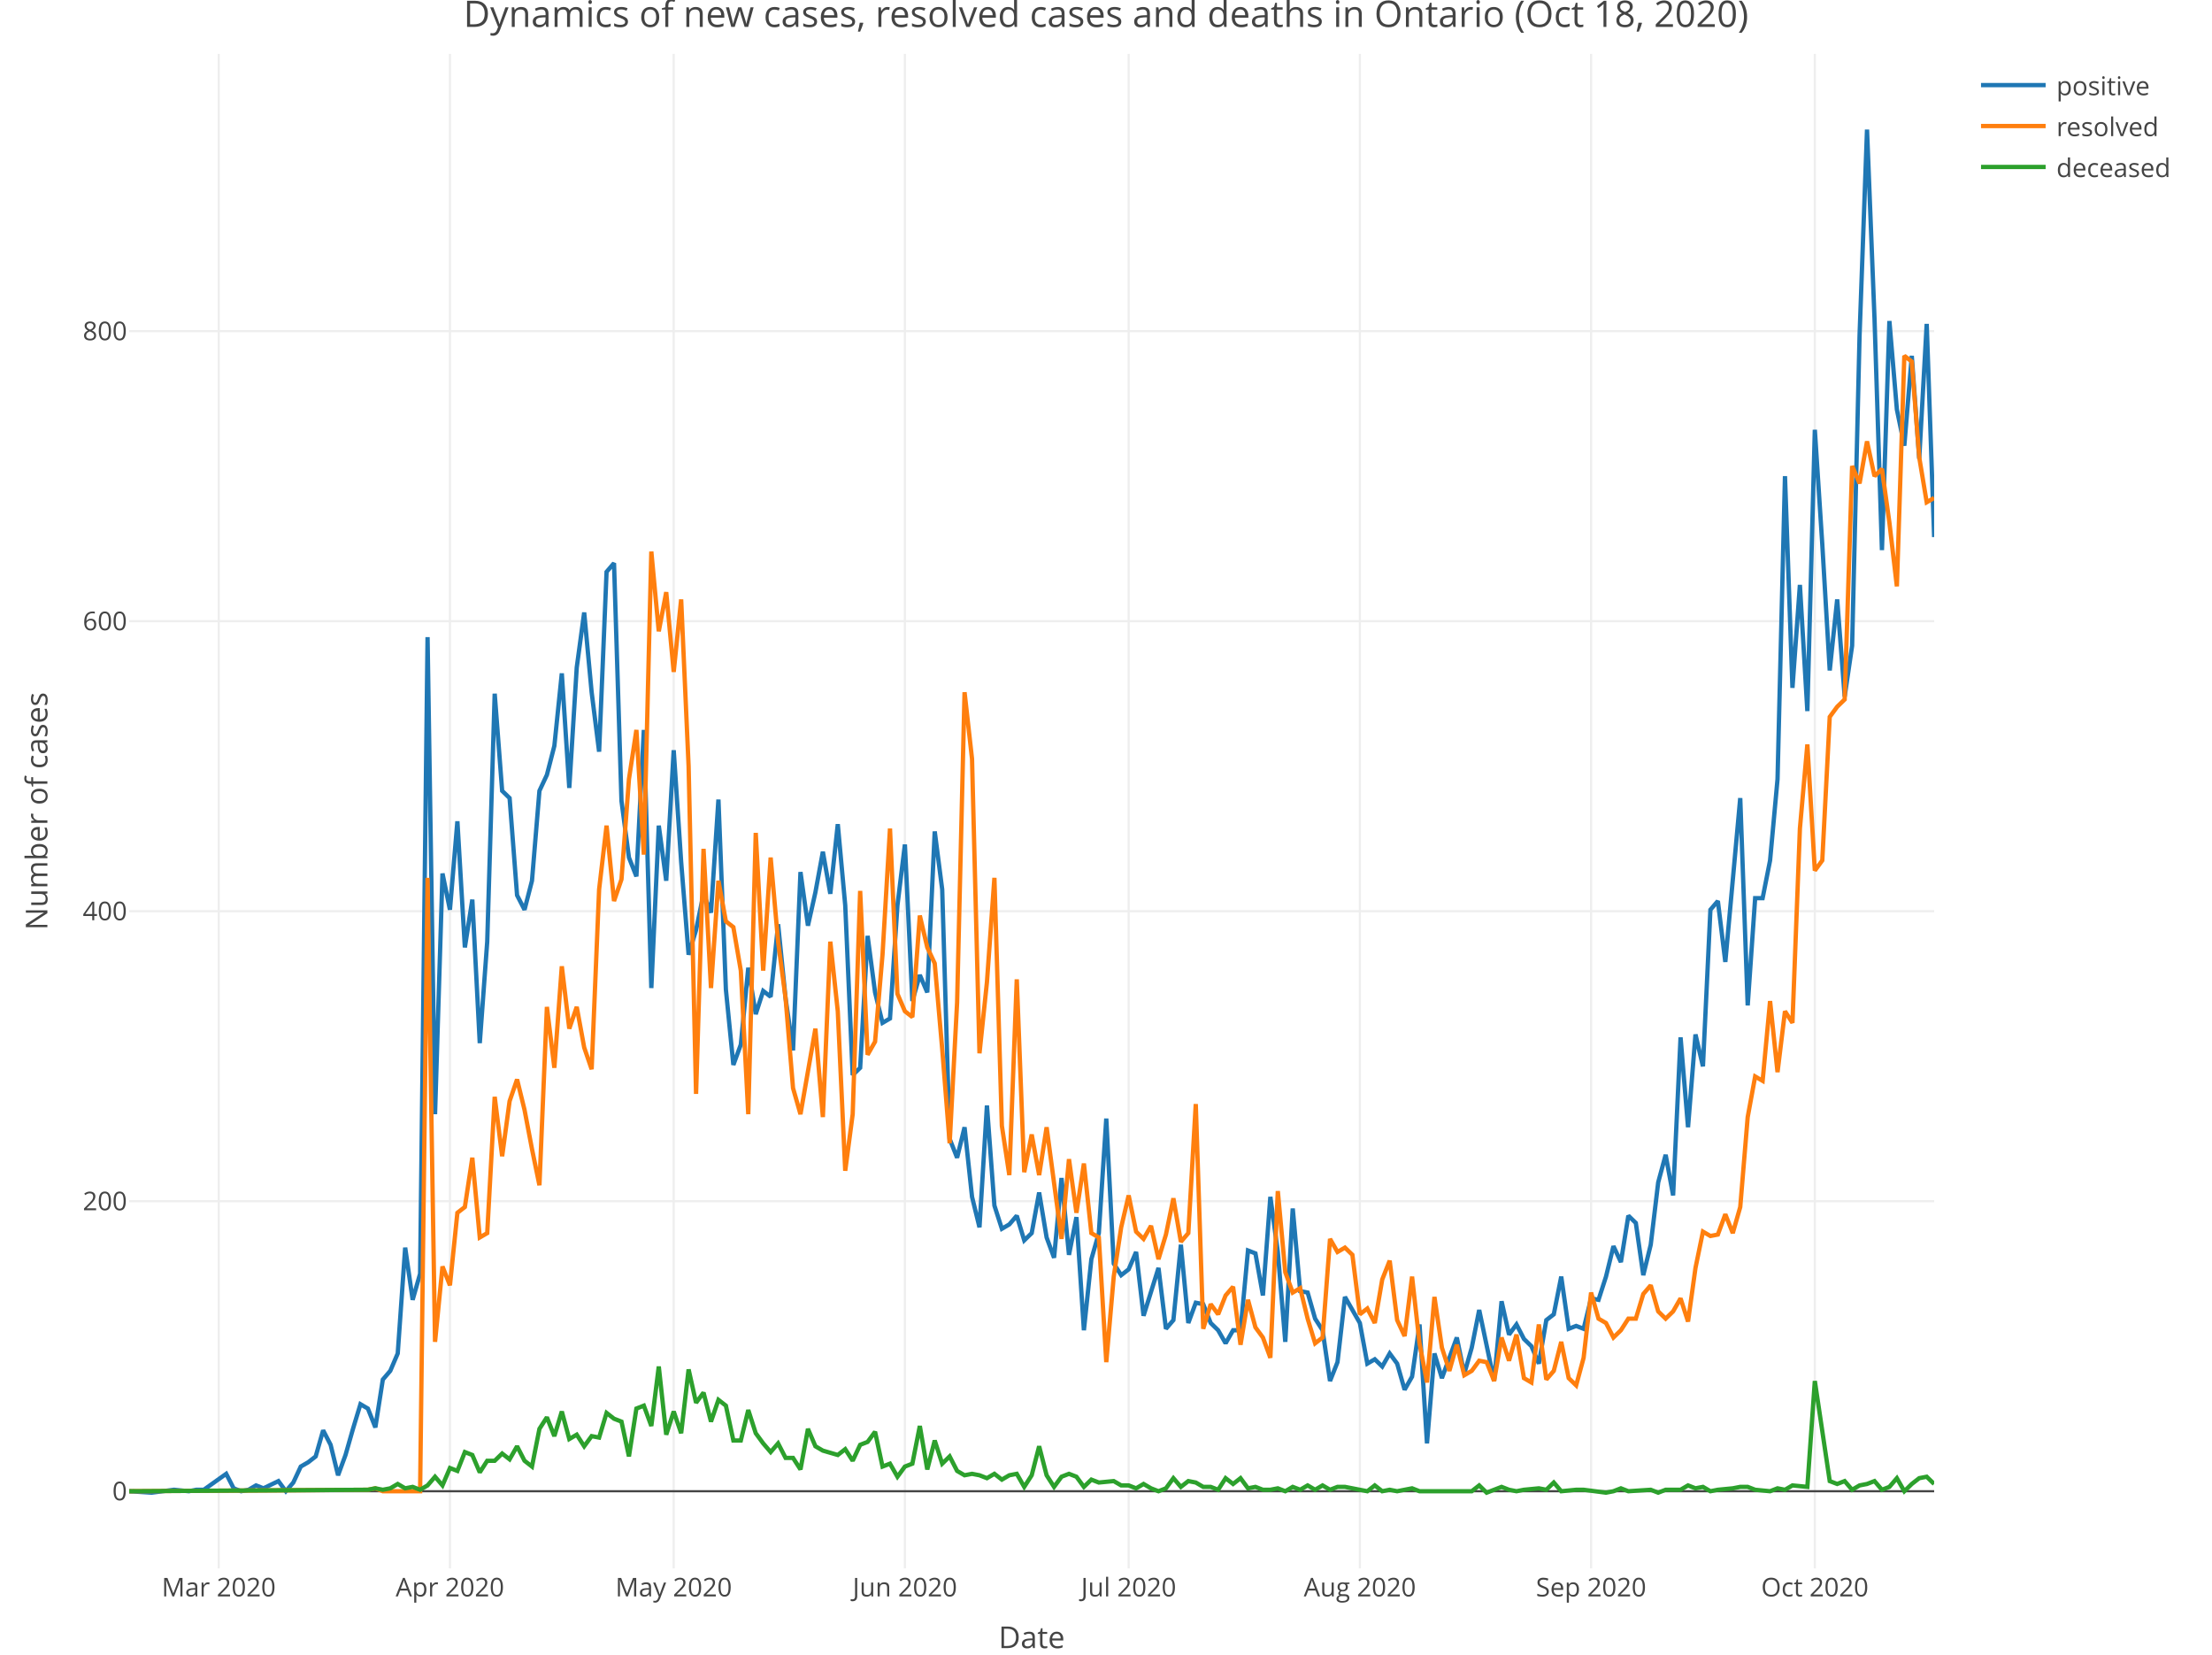
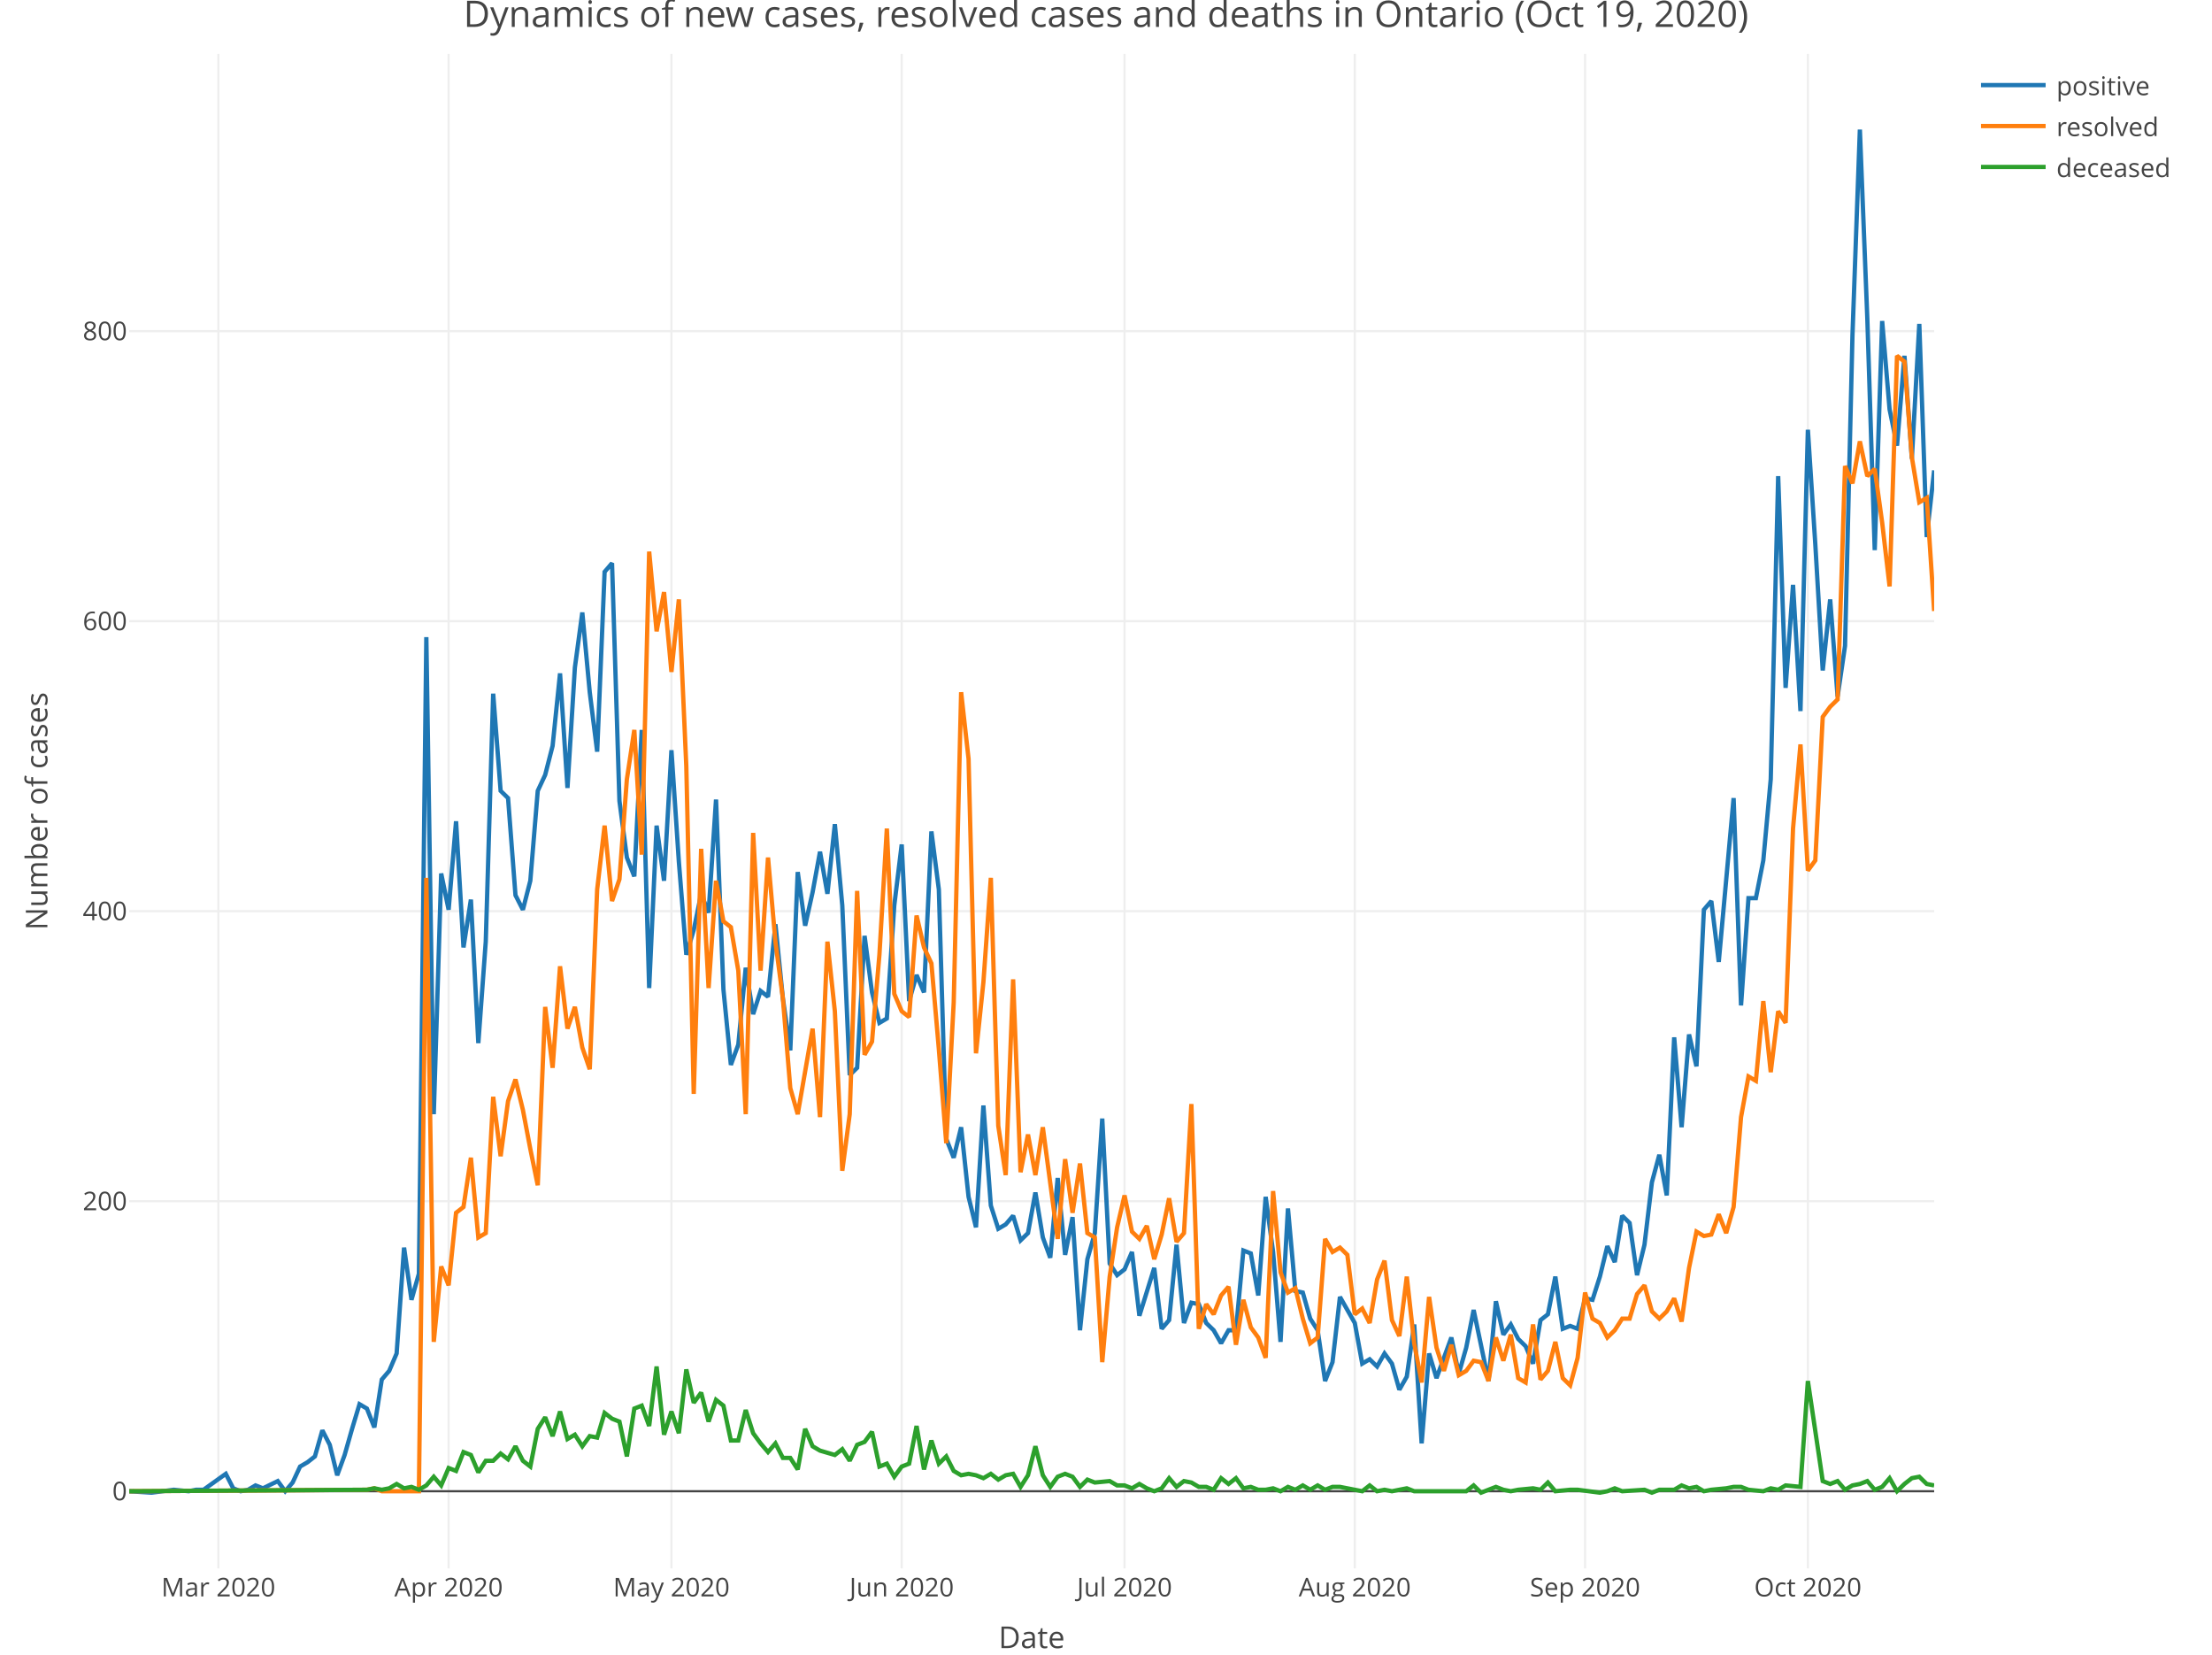
<svg xmlns="http://www.w3.org/2000/svg" class="main-svg" width="1027" height="768" style="" viewBox="0 0 1027 768">
  <rect x="0" y="0" width="1027" height="768" style="fill: rgb(255, 255, 255); fill-opacity: 1;" />
-   <defs id="defs-8bfa0f">
+   <defs id="defs-aab845">
    <g class="clips">
-       <clipPath id="clip8bfa0fxyplot" class="plotclip">
+       <clipPath id="clipaab845xyplot" class="plotclip">
        <rect width="838" height="703" />
      </clipPath>
-       <clipPath class="axesclip" id="clip8bfa0fx">
+       <clipPath class="axesclip" id="clipaab845x">
        <rect x="60" y="0" width="838" height="768" />
      </clipPath>
-       <clipPath class="axesclip" id="clip8bfa0fy">
+       <clipPath class="axesclip" id="clipaab845y">
        <rect x="0" y="25" width="1027" height="703" />
      </clipPath>
-       <clipPath class="axesclip" id="clip8bfa0fxy">
+       <clipPath class="axesclip" id="clipaab845xy">
        <rect x="60" y="25" width="838" height="703" />
      </clipPath>
    </g>
    <g class="gradients" />
  </defs>
  <g class="bglayer" />
  <g class="layer-below">
    <g class="imagelayer" />
    <g class="shapelayer" />
  </g>
  <g class="cartesianlayer">
    <g class="subplot xy">
      <g class="layer-subplot">
        <g class="shapelayer" />
        <g class="imagelayer" />
      </g>
      <g class="gridlayer">
        <g class="x">
-           <path class="xgrid crisp" transform="translate(101.55,0)" d="M0,25v703" style="stroke: rgb(238, 238, 238); stroke-opacity: 1; stroke-width: 1px;" />
-           <path class="xgrid crisp" transform="translate(208.9,0)" d="M0,25v703" style="stroke: rgb(238, 238, 238); stroke-opacity: 1; stroke-width: 1px;" />
-           <path class="xgrid crisp" transform="translate(312.79,0)" d="M0,25v703" style="stroke: rgb(238, 238, 238); stroke-opacity: 1; stroke-width: 1px;" />
-           <path class="xgrid crisp" transform="translate(420.13,0)" d="M0,25v703" style="stroke: rgb(238, 238, 238); stroke-opacity: 1; stroke-width: 1px;" />
-           <path class="xgrid crisp" transform="translate(524.02,0)" d="M0,25v703" style="stroke: rgb(238, 238, 238); stroke-opacity: 1; stroke-width: 1px;" />
-           <path class="xgrid crisp" transform="translate(631.36,0)" d="M0,25v703" style="stroke: rgb(238, 238, 238); stroke-opacity: 1; stroke-width: 1px;" />
-           <path class="xgrid crisp" transform="translate(738.71,0)" d="M0,25v703" style="stroke: rgb(238, 238, 238); stroke-opacity: 1; stroke-width: 1px;" />
-           <path class="xgrid crisp" transform="translate(842.6,0)" d="M0,25v703" style="stroke: rgb(238, 238, 238); stroke-opacity: 1; stroke-width: 1px;" />
+           <path class="xgrid crisp" transform="translate(101.38,0)" d="M0,25v703" style="stroke: rgb(238, 238, 238); stroke-opacity: 1; stroke-width: 1px;" />
+           <path class="xgrid crisp" transform="translate(208.29,0)" d="M0,25v703" style="stroke: rgb(238, 238, 238); stroke-opacity: 1; stroke-width: 1px;" />
+           <path class="xgrid crisp" transform="translate(311.74,0)" d="M0,25v703" style="stroke: rgb(238, 238, 238); stroke-opacity: 1; stroke-width: 1px;" />
+           <path class="xgrid crisp" transform="translate(418.65,0)" d="M0,25v703" style="stroke: rgb(238, 238, 238); stroke-opacity: 1; stroke-width: 1px;" />
+           <path class="xgrid crisp" transform="translate(522.11,0)" d="M0,25v703" style="stroke: rgb(238, 238, 238); stroke-opacity: 1; stroke-width: 1px;" />
+           <path class="xgrid crisp" transform="translate(629.01,0)" d="M0,25v703" style="stroke: rgb(238, 238, 238); stroke-opacity: 1; stroke-width: 1px;" />
+           <path class="xgrid crisp" transform="translate(735.92,0)" d="M0,25v703" style="stroke: rgb(238, 238, 238); stroke-opacity: 1; stroke-width: 1px;" />
+           <path class="xgrid crisp" transform="translate(839.37,0)" d="M0,25v703" style="stroke: rgb(238, 238, 238); stroke-opacity: 1; stroke-width: 1px;" />
        </g>
        <g class="y">
          <path class="ygrid crisp" transform="translate(0,557.56)" d="M60,0h838" style="stroke: rgb(238, 238, 238); stroke-opacity: 1; stroke-width: 1px;" />
          <path class="ygrid crisp" transform="translate(0,422.94)" d="M60,0h838" style="stroke: rgb(238, 238, 238); stroke-opacity: 1; stroke-width: 1px;" />
          <path class="ygrid crisp" transform="translate(0,288.33)" d="M60,0h838" style="stroke: rgb(238, 238, 238); stroke-opacity: 1; stroke-width: 1px;" />
          <path class="ygrid crisp" transform="translate(0,153.71)" d="M60,0h838" style="stroke: rgb(238, 238, 238); stroke-opacity: 1; stroke-width: 1px;" />
        </g>
      </g>
      <g class="zerolinelayer">
        <path class="yzl zl crisp" transform="translate(0,692.18)" d="M60,0h838" style="stroke: rgb(68, 68, 68); stroke-opacity: 1; stroke-width: 1px;" />
      </g>
      <path class="xlines-below" />
      <path class="ylines-below" />
      <g class="overlines-below" />
      <g class="xaxislayer-below" />
      <g class="yaxislayer-below" />
      <g class="overaxes-below" />
-       <g class="plot" transform="translate(60, 25)" clip-path="url('#clip8bfa0fxyplot')">
+       <g class="plot" transform="translate(60, 25)" clip-path="url('#clipaab845xyplot')">
        <g class="scatterlayer mlayer">
-           <g class="trace scatter trace7bc24f" style="stroke-miterlimit: 2; opacity: 1;">
+           <g class="trace scatter trace74451d" style="stroke-miterlimit: 2; opacity: 1;">
            <g class="fills" />
            <g class="errorbars" />
            <g class="lines">
-               <path class="js-line" d="M0,667.18L10.39,667.85L20.78,666.5L27.7,667.18L31.17,666.5L34.63,666.5L45.02,659.1L48.48,665.83L51.94,667.18L55.4,666.5L58.87,664.48L62.33,665.83L69.26,662.47L72.72,667.18L76.18,663.14L79.64,655.73L83.11,653.72L86.57,651.02L90.03,638.91L93.5,645.64L96.96,659.77L100.42,650.35L103.88,638.23L107.35,626.79L110.81,628.81L114.27,637.56L117.74,615.35L121.2,611.31L124.66,603.23L128.12,554.1L131.59,578.33L135.05,566.21L138.51,270.73L141.98,492.17L145.44,380.44L148.9,397.27L152.36,356.21L155.83,414.77L159.29,392.56L162.75,459.19L166.21,412.08L169.68,296.98L173.14,342.08L176.6,345.44L180.07,390.54L183.53,397.27L186.99,383.81L190.45,342.08L193.92,334.67L197.38,321.21L200.84,287.56L204.31,340.73L207.77,284.86L211.23,259.29L214.69,296.31L218.16,323.9L221.62,240.44L225.08,236.4L228.55,346.79L232.01,373.04L235.47,381.79L238.93,313.81L242.4,433.62L245.86,358.23L249.32,383.81L252.79,323.23L256.25,375.06L259.71,418.14L263.17,406.69L266.64,389.87L270.1,398.62L273.56,346.12L277.02,434.29L280.49,469.29L283.95,459.87L287.41,424.19L290.88,445.73L294.34,434.96L297.8,437.65L301.26,404L304.73,438.33L308.19,462.56L311.65,379.77L315.12,404.67L318.58,389.19L322.04,370.35L325.5,389.87L328.97,357.56L332.43,395.25L335.89,474L339.36,470.64L342.82,409.39L346.28,435.64L349.74,449.77L353.21,447.75L356.67,395.25L360.13,366.98L363.6,439.67L367.06,427.56L370.52,435.64L373.98,360.92L377.45,387.85L380.91,503.62L384.37,512.37L387.83,498.23L391.3,530.54L394.76,544.68L398.22,488.14L401.69,534.58L405.15,545.35L408.61,543.33L412.07,539.29L415.54,550.73L419,547.37L422.46,528.52L425.93,549.39L429.39,558.81L432.85,521.79L436.31,557.46L439.78,539.96L443.24,592.46L446.7,559.48L450.17,547.37L453.63,494.19L457.09,561.5L460.55,566.89L464.02,564.19L467.48,556.12L470.94,585.73L477.87,563.52L481.33,591.79L484.79,587.75L488.26,552.75L491.72,589.1L495.18,579.68L498.64,580.35L502.11,589.1L505.57,592.46L509.03,598.52L512.5,592.46L515.96,592.46L519.42,555.44L522.88,556.79L526.35,576.31L529.81,530.54L533.27,556.12L536.74,597.85L540.2,535.93L543.66,574.29L547.12,574.96L550.59,587.08L554.05,592.46L557.51,616.02L560.98,607.27L564.44,576.98L571.36,589.1L574.83,607.95L578.29,605.93L581.75,609.29L585.21,603.23L588.68,607.95L592.14,620.06L595.6,614L599.07,589.77L602.53,644.97L605.99,603.23L609.45,614.68L616.38,595.83L619.84,612.66L623.31,600.54L626.77,583.04L633.69,616.02L637.16,579L640.62,594.48L644.08,589.77L647.55,596.5L651.01,599.87L654.47,607.95L657.93,587.75L661.4,585.06L664.86,567.56L668.32,591.79L671.79,590.45L675.25,591.79L678.71,577.66L682.17,578.33L685.64,567.56L689.1,553.43L692.56,560.83L696.02,539.29L699.49,542.66L702.95,566.89L706.41,552.75L709.88,523.81L713.34,511.02L716.8,529.87L720.26,456.5L723.73,498.23L727.19,455.16L730.65,469.96L734.12,397.27L737.58,393.23L741.04,421.5L747.97,345.44L751.43,441.69L754.89,391.89L758.36,391.89L761.82,374.38L765.28,336.69L768.74,196.02L772.21,294.29L775.67,246.5L779.13,305.06L782.6,174.48L786.06,227.65L789.52,286.21L792.98,253.23L796.45,298.33L799.91,274.77L803.37,130.73L806.83,35.15L810.3,122.65L813.76,230.34L817.22,124L820.69,165.06L824.15,181.88L827.61,140.15L831.07,187.94L834.54,125.34L838,224.29" style="vector-effect: non-scaling-stroke; fill: none; stroke: rgb(31, 119, 180); stroke-opacity: 1; stroke-width: 2px; opacity: 1;" />
+               <path class="js-line" d="M0,667.18L10.35,667.85L20.69,666.5L27.59,667.18L31.04,666.5L34.49,666.5L44.83,659.1L48.28,665.83L51.73,667.18L55.18,666.5L58.63,664.48L62.07,665.83L68.97,662.47L72.42,667.18L75.87,663.14L79.32,655.73L82.77,653.72L86.21,651.02L89.66,638.91L93.11,645.64L96.56,659.77L100.01,650.35L103.46,638.23L106.91,626.79L110.35,628.81L113.8,637.56L117.25,615.35L120.7,611.31L124.15,603.23L127.6,554.1L131.05,578.33L134.49,566.21L137.94,270.73L141.39,492.17L144.84,380.44L148.29,397.27L151.74,356.21L155.19,414.77L158.63,392.56L162.08,459.19L165.53,412.08L168.98,296.98L172.43,342.08L175.88,345.44L179.33,390.54L182.77,397.27L186.22,383.81L189.67,342.08L193.12,334.67L196.57,321.21L200.02,287.56L203.47,340.73L206.91,284.86L210.36,259.29L213.81,296.31L217.26,323.9L220.71,240.44L224.16,236.4L227.6,346.79L231.05,373.04L234.5,381.79L237.95,313.81L241.4,433.62L244.85,358.23L248.3,383.81L251.74,323.23L255.19,375.06L258.64,418.14L262.09,406.69L265.54,389.87L268.99,398.62L272.44,346.12L275.88,434.29L279.33,469.29L282.78,459.87L286.23,424.19L289.68,445.73L293.13,434.96L296.58,437.65L300.02,404L303.47,438.33L306.92,462.56L310.37,379.77L313.82,404.67L317.27,389.19L320.72,370.35L324.16,389.87L327.61,357.56L331.06,395.25L334.51,474L337.96,470.64L341.41,409.39L344.86,435.64L348.3,449.77L351.75,447.75L355.2,395.25L358.65,366.98L362.1,439.67L365.55,427.56L369,435.64L372.44,360.92L375.89,387.85L379.34,503.62L382.79,512.37L386.24,498.23L389.69,530.54L393.14,544.68L396.58,488.14L400.03,534.58L403.48,545.35L406.93,543.33L410.38,539.29L413.83,550.73L417.28,547.37L420.72,528.52L424.17,549.39L427.62,558.81L431.07,521.79L434.52,557.46L437.97,539.96L441.42,592.46L444.86,559.48L448.31,547.37L451.76,494.19L455.21,561.5L458.66,566.89L462.11,564.19L465.56,556.12L469,585.73L475.9,563.52L479.35,591.79L482.8,587.75L486.25,552.75L489.7,589.1L493.14,579.68L496.59,580.35L500.04,589.1L503.49,592.46L506.94,598.52L510.39,592.46L513.84,592.46L517.28,555.44L520.73,556.79L524.18,576.31L527.63,530.54L531.08,556.12L534.53,597.85L537.98,535.93L541.42,574.29L544.87,574.96L548.32,587.08L551.77,592.46L555.22,616.02L558.67,607.27L562.12,576.98L569.01,589.1L572.46,607.95L575.91,605.93L579.36,609.29L582.81,603.23L586.26,607.95L589.7,620.06L593.15,614L596.6,589.77L600.05,644.97L603.5,603.23L606.95,614.68L613.84,595.83L617.29,612.66L620.74,600.54L624.19,583.04L631.09,616.02L634.53,579L637.98,594.48L641.43,589.77L644.88,596.5L648.33,599.87L651.78,607.95L655.23,587.75L658.67,585.06L662.12,567.56L665.57,591.79L669.02,590.45L672.47,591.79L675.92,577.66L679.37,578.33L682.81,567.56L686.26,553.43L689.71,560.83L693.16,539.29L696.61,542.66L700.06,566.89L703.51,552.75L706.95,523.81L710.4,511.02L713.85,529.87L717.3,456.5L720.75,498.23L724.2,455.16L727.65,469.96L731.09,397.27L734.54,393.23L737.99,421.5L744.89,345.44L748.34,441.69L751.79,391.89L755.23,391.89L758.68,374.38L762.13,336.69L765.58,196.02L769.03,294.29L772.48,246.5L775.93,305.06L779.37,174.48L782.82,227.65L786.27,286.21L789.72,253.23L793.17,298.33L796.62,274.77L800.07,130.73L803.51,35.15L806.96,122.65L810.41,230.34L813.86,124L817.31,165.06L820.76,181.88L824.21,140.15L827.65,187.94L831.1,125.34L834.55,224.29L838,193.33" style="vector-effect: non-scaling-stroke; fill: none; stroke: rgb(31, 119, 180); stroke-opacity: 1; stroke-width: 2px; opacity: 1;" />
            </g>
            <g class="points" />
            <g class="text" />
          </g>
-           <g class="trace scatter tracecde22a" style="stroke-miterlimit: 2; opacity: 1;">
+           <g class="trace scatter tracea90de8" style="stroke-miterlimit: 2; opacity: 1;">
            <g class="fills" />
            <g class="errorbars" />
            <g class="lines">
-               <path class="js-line" d="M0,667.18L110.81,666.5L114.27,665.83L117.74,667.18L121.2,667.18L135.05,667.18L138.51,382.46L141.98,597.85L145.44,562.85L148.9,571.6L152.36,537.94L155.83,535.25L159.29,512.37L162.75,549.39L166.21,547.37L169.68,484.1L173.14,511.69L176.6,486.12L180.07,476.02L183.53,490.16L186.99,508.33L190.45,525.16L193.92,442.37L197.38,470.64L200.84,423.52L204.31,452.46L207.77,442.37L211.23,461.21L214.69,471.31L218.16,387.85L221.62,358.23L225.08,393.23L228.55,383.14L232.01,336.69L235.47,313.81L238.93,371.69L242.4,231.02L245.86,268.04L249.32,249.86L252.79,286.88L256.25,253.23L259.71,330.63L263.17,482.75L266.64,369L270.1,433.62L273.56,383.81L277.02,402.65L280.49,405.35L283.95,425.54L287.41,492.17L290.88,361.6L294.34,425.54L297.8,373.04L301.26,412.08L304.73,438.33L308.19,480.06L311.65,492.17L318.58,452.46L322.04,493.52L325.5,412.08L328.97,444.39L332.43,518.43L335.89,492.17L339.36,388.52L342.82,464.58L346.28,458.52L349.74,418.14L353.21,359.58L356.67,436.31L360.13,444.39L363.6,447.08L367.06,399.96L370.52,414.77L373.98,422.17L377.45,461.89L380.91,505.64L384.37,440.35L387.83,296.31L391.3,327.27L394.76,463.91L398.22,430.92L401.69,382.46L405.15,497.56L408.61,520.44L412.07,429.58L415.54,519.1L419,501.6L422.46,520.44L425.93,498.23L432.85,550.06L436.31,513.04L439.78,537.94L443.24,515.06L446.7,547.37L450.17,549.39L453.63,607.27L457.09,567.56L460.55,544.68L464.02,529.87L467.48,546.69L470.94,550.06L474.4,544L477.87,559.48L481.33,548.04L484.79,531.21L488.26,551.41L491.72,547.37L495.18,487.46L498.64,591.79L502.11,580.35L505.57,585.06L509.03,576.31L512.5,572.27L515.96,599.2L519.42,578.33L522.88,591.12L526.35,595.83L529.81,605.25L533.27,527.85L536.74,565.54L540.2,574.96L543.66,572.95L547.12,587.08L550.59,598.52L554.05,595.83L557.51,550.06L560.98,556.12L564.44,554.1L567.9,557.46L571.36,585.06L574.83,582.37L578.29,589.1L581.75,568.91L585.21,560.16L588.68,587.75L592.14,595.16L595.6,567.56L599.07,598.52L602.53,616.7L605.99,576.98L609.45,600.54L612.92,611.31L616.38,599.2L619.84,613.33L623.31,611.31L626.77,606.6L630.23,607.27L633.69,616.02L637.16,595.83L640.62,606.6L644.08,594.48L647.55,614.68L651.01,616.7L654.47,589.77L657.93,615.35L661.4,611.31L664.86,597.85L668.32,614.68L671.79,618.04L675.25,605.25L678.71,574.96L682.17,587.08L685.64,589.1L689.1,595.83L692.56,592.46L696.02,587.08L699.49,587.08L702.95,575.64L706.41,571.6L709.88,583.71L713.34,587.08L716.8,583.71L720.26,577.66L723.73,588.43L727.19,563.52L730.65,546.69L734.12,548.71L737.58,548.04L741.04,538.62L744.5,547.37L747.97,535.25L751.43,493.52L754.89,474.67L758.36,476.69L761.82,439.67L765.28,472.66L768.74,444.39L772.21,449.77L775.67,359.58L779.13,320.54L782.6,379.1L786.06,374.38L789.52,307.75L792.98,303.04L796.45,299.67L799.91,191.31L803.37,199.38L806.83,179.86L810.3,196.02L813.76,192.65L817.22,217.56L820.69,247.17L824.15,140.15L827.61,142.84L831.07,187.27L834.54,208.13L838,206.11" style="vector-effect: non-scaling-stroke; fill: none; stroke: rgb(255, 127, 14); stroke-opacity: 1; stroke-width: 2px; opacity: 1;" />
+               <path class="js-line" d="M0,667.18L110.35,666.5L113.8,665.83L117.25,667.18L120.7,667.18L134.49,667.18L137.94,382.46L141.39,597.85L144.84,562.85L148.29,571.6L151.74,537.94L155.19,535.25L158.63,512.37L162.08,549.39L165.53,547.37L168.98,484.1L172.43,511.69L175.88,486.12L179.33,476.02L182.77,490.16L186.22,508.33L189.67,525.16L193.12,442.37L196.57,470.64L200.02,423.52L203.47,452.46L206.91,442.37L210.36,461.21L213.81,471.31L217.26,387.85L220.71,358.23L224.16,393.23L227.6,383.14L231.05,336.69L234.5,313.81L237.95,371.69L241.4,231.02L244.85,268.04L248.3,249.86L251.74,286.88L255.19,253.23L258.64,330.63L262.09,482.75L265.54,369L268.99,433.62L272.44,383.81L275.88,402.65L279.33,405.35L282.78,425.54L286.23,492.17L289.68,361.6L293.13,425.54L296.58,373.04L300.02,412.08L303.47,438.33L306.92,480.06L310.37,492.17L317.27,452.46L320.72,493.52L324.16,412.08L327.61,444.39L331.06,518.43L334.51,492.17L337.96,388.52L341.41,464.58L344.86,458.52L348.3,418.14L351.75,359.58L355.2,436.31L358.65,444.39L362.1,447.08L365.55,399.96L369,414.77L372.44,422.17L375.89,461.89L379.34,505.64L382.79,440.35L386.24,296.31L389.69,327.27L393.14,463.91L396.58,430.92L400.03,382.46L403.48,497.56L406.93,520.44L410.38,429.58L413.83,519.1L417.28,501.6L420.72,520.44L424.17,498.23L431.07,550.06L434.52,513.04L437.97,537.94L441.42,515.06L444.86,547.37L448.31,549.39L451.76,607.27L455.21,567.56L458.66,544.68L462.11,529.87L465.56,546.69L469,550.06L472.45,544L475.9,559.48L479.35,548.04L482.8,531.21L486.25,551.41L489.7,547.37L493.14,487.46L496.59,591.79L500.04,580.35L503.49,585.06L506.94,576.31L510.39,572.27L513.84,599.2L517.28,578.33L520.73,591.12L524.18,595.83L527.63,605.25L531.08,527.85L534.53,565.54L537.98,574.96L541.42,572.95L544.87,587.08L548.32,598.52L551.77,595.83L555.22,550.06L558.67,556.12L562.12,554.1L565.56,557.46L569.01,585.06L572.46,582.37L575.91,589.1L579.36,568.91L582.81,560.16L586.26,587.75L589.7,595.16L593.15,567.56L596.6,598.52L600.05,616.7L603.5,576.98L606.95,600.54L610.4,611.31L613.84,599.2L617.29,613.33L620.74,611.31L624.19,606.6L627.64,607.27L631.09,616.02L634.53,595.83L637.98,606.6L641.43,594.48L644.88,614.68L648.33,616.7L651.78,589.77L655.23,615.35L658.67,611.31L662.12,597.85L665.57,614.68L669.02,618.04L672.47,605.25L675.92,574.96L679.37,587.08L682.81,589.1L686.26,595.83L689.71,592.46L693.16,587.08L696.61,587.08L700.06,575.64L703.51,571.6L706.95,583.71L710.4,587.08L713.85,583.71L717.3,577.66L720.75,588.43L724.2,563.52L727.65,546.69L731.09,548.71L734.54,548.04L737.99,538.62L741.44,547.37L744.89,535.25L748.34,493.52L751.79,474.67L755.23,476.69L758.68,439.67L762.13,472.66L765.58,444.39L769.03,449.77L772.48,359.58L775.93,320.54L779.37,379.1L782.82,374.38L786.27,307.75L789.72,303.04L793.17,299.67L796.62,191.31L800.07,199.38L803.51,179.86L806.96,196.02L810.41,192.65L813.86,217.56L817.31,247.17L820.76,140.15L824.21,142.84L827.65,187.27L831.1,208.13L834.55,206.11L838,258.61" style="vector-effect: non-scaling-stroke; fill: none; stroke: rgb(255, 127, 14); stroke-opacity: 1; stroke-width: 2px; opacity: 1;" />
            </g>
            <g class="points" />
            <g class="text" />
          </g>
-           <g class="trace scatter trace48e1bf" style="stroke-miterlimit: 2; opacity: 1;">
+           <g class="trace scatter trace48fce0" style="stroke-miterlimit: 2; opacity: 1;">
            <g class="fills" />
            <g class="errorbars" />
            <g class="lines">
-               <path class="js-line" d="M0,667.18L110.81,666.5L114.27,665.83L117.74,666.5L121.2,665.83L124.66,663.81L128.12,665.83L131.59,665.16L135.05,666.5L138.51,664.48L141.98,660.45L145.44,664.48L148.9,656.41L152.36,657.75L155.83,649L159.29,650.35L162.75,658.43L166.21,653.04L169.68,653.04L173.14,649.68L176.6,652.37L180.07,646.31L183.53,653.04L186.99,655.73L190.45,638.23L193.92,632.85L197.38,641.6L200.84,630.16L204.31,642.95L207.77,640.93L211.23,646.31L214.69,641.6L218.16,642.27L221.62,630.83L225.08,633.52L228.55,634.87L232.01,651.02L235.47,628.81L238.93,627.46L242.4,636.89L245.86,609.29L249.32,640.93L252.79,630.16L256.25,640.25L259.71,610.64L263.17,626.12L266.64,621.41L270.1,634.87L273.56,624.77L277.02,627.46L280.49,643.62L283.95,643.62L287.41,629.48L290.88,640.25L294.34,644.97L297.8,649L301.26,644.97L304.73,651.7L308.19,651.7L311.65,657.08L315.12,638.23L318.58,646.31L322.04,648.33L328.97,650.35L332.43,647.66L335.89,653.04L339.36,645.64L342.82,644.29L346.28,639.58L349.74,655.73L353.21,654.39L356.67,660.45L360.13,655.73L363.6,654.39L367.06,636.89L370.52,657.08L373.98,643.62L377.45,654.39L380.91,651.02L384.37,657.75L387.83,659.77L391.3,659.1L394.76,659.77L398.22,661.12L401.69,659.1L405.15,661.79L408.61,659.77L412.07,659.1L415.54,665.16L419,659.77L422.46,646.31L425.93,659.77L429.39,665.16L432.85,660.45L436.31,659.1L439.78,660.45L443.24,665.16L446.7,661.79L450.17,663.14L457.09,662.47L460.55,664.48L464.02,664.48L467.48,665.83L470.94,663.81L474.4,665.83L477.87,667.18L481.33,665.83L484.79,661.12L488.26,665.16L491.72,662.47L495.18,663.14L498.64,665.16L502.11,665.16L505.57,666.5L509.03,661.12L512.5,663.81L515.96,661.12L519.42,665.83L522.88,665.16L526.35,666.5L529.81,666.5L533.27,665.83L536.74,667.18L540.2,665.16L543.66,666.5L547.12,664.48L550.59,666.5L554.05,664.48L557.51,666.5L560.98,665.16L564.44,665.16L574.83,667.18L578.29,664.48L581.75,667.18L585.21,666.5L588.68,667.18L592.14,666.5L595.6,665.83L599.07,667.18L623.31,667.18L626.77,664.48L630.23,667.85L633.69,666.5L637.16,665.16L640.62,666.5L644.08,667.18L647.55,666.5L654.47,665.83L657.93,666.5L661.4,663.14L664.86,667.18L671.79,666.5L675.25,666.5L685.64,667.85L689.1,667.18L692.56,665.83L696.02,667.18L706.41,666.5L709.88,667.85L713.34,666.5L716.8,666.5L720.26,666.5L723.73,664.48L727.19,665.83L730.65,665.16L734.12,667.18L737.58,666.5L744.5,665.83L747.97,665.16L751.43,665.16L754.89,666.5L761.82,667.18L765.28,665.83L768.74,666.5L772.21,664.48L779.13,665.16L782.6,616.02L789.52,662.47L792.98,663.81L796.45,662.47L799.91,666.5L803.37,664.48L806.83,663.81L810.3,662.47L813.76,666.5L817.22,665.16L820.69,661.12L824.15,667.18L827.61,663.81L831.07,661.12L834.54,660.45L838,663.81" style="vector-effect: non-scaling-stroke; fill: none; stroke: rgb(44, 160, 44); stroke-opacity: 1; stroke-width: 2px; opacity: 1;" />
+               <path class="js-line" d="M0,667.18L110.35,666.5L113.8,665.83L117.25,666.5L120.7,665.83L124.15,663.81L127.6,665.83L131.05,665.16L134.49,666.5L137.94,664.48L141.39,660.45L144.84,664.48L148.29,656.41L151.74,657.75L155.19,649L158.63,650.35L162.08,658.43L165.53,653.04L168.98,653.04L172.43,649.68L175.88,652.37L179.33,646.31L182.77,653.04L186.22,655.73L189.67,638.23L193.12,632.85L196.57,641.6L200.02,630.16L203.47,642.95L206.91,640.93L210.36,646.31L213.81,641.6L217.26,642.27L220.71,630.83L224.16,633.52L227.6,634.87L231.05,651.02L234.5,628.81L237.95,627.46L241.4,636.89L244.85,609.29L248.3,640.93L251.74,630.16L255.19,640.25L258.64,610.64L262.09,626.12L265.54,621.41L268.99,634.87L272.44,624.77L275.88,627.46L279.33,643.62L282.78,643.62L286.23,629.48L289.68,640.25L293.13,644.97L296.58,649L300.02,644.97L303.47,651.7L306.92,651.7L310.37,657.08L313.82,638.23L317.27,646.31L320.72,648.33L327.61,650.35L331.06,647.66L334.51,653.04L337.96,645.64L341.41,644.29L344.86,639.58L348.3,655.73L351.75,654.39L355.2,660.45L358.65,655.73L362.1,654.39L365.55,636.89L369,657.08L372.44,643.62L375.89,654.39L379.34,651.02L382.79,657.75L386.24,659.77L389.69,659.1L393.14,659.77L396.58,661.12L400.03,659.1L403.48,661.79L406.93,659.77L410.38,659.1L413.83,665.16L417.28,659.77L420.72,646.31L424.17,659.77L427.62,665.16L431.07,660.45L434.52,659.1L437.97,660.45L441.42,665.16L444.86,661.79L448.31,663.14L455.21,662.47L458.66,664.48L462.11,664.48L465.56,665.83L469,663.81L472.45,665.83L475.9,667.18L479.35,665.83L482.8,661.12L486.25,665.16L489.7,662.47L493.14,663.14L496.59,665.16L500.04,665.16L503.49,666.5L506.94,661.12L510.39,663.81L513.84,661.12L517.28,665.83L520.73,665.16L524.18,666.5L527.63,666.5L531.08,665.83L534.53,667.18L537.98,665.16L541.42,666.5L544.87,664.48L548.32,666.5L551.77,664.48L555.22,666.5L558.67,665.16L562.12,665.16L572.46,667.18L575.91,664.48L579.36,667.18L582.81,666.5L586.26,667.18L589.7,666.5L593.15,665.83L596.6,667.18L620.74,667.18L624.19,664.48L627.64,667.85L631.09,666.5L634.53,665.16L637.98,666.5L641.43,667.18L644.88,666.5L651.78,665.83L655.23,666.5L658.67,663.14L662.12,667.18L669.02,666.5L672.47,666.5L682.81,667.85L686.26,667.18L689.71,665.83L693.16,667.18L703.51,666.5L706.95,667.85L710.4,666.5L713.85,666.5L717.3,666.5L720.75,664.48L724.2,665.83L727.65,665.16L731.09,667.18L734.54,666.5L741.44,665.83L744.89,665.16L748.34,665.16L751.79,666.5L758.68,667.18L762.13,665.83L765.58,666.5L769.03,664.48L775.93,665.16L779.37,616.02L786.27,662.47L789.72,663.81L793.17,662.47L796.62,666.5L800.07,664.48L803.51,663.81L806.96,662.47L810.41,666.5L813.86,665.16L817.31,661.12L820.76,667.18L824.21,663.81L827.65,661.12L831.1,660.45L834.55,663.81L838,664.48" style="vector-effect: non-scaling-stroke; fill: none; stroke: rgb(44, 160, 44); stroke-opacity: 1; stroke-width: 2px; opacity: 1;" />
            </g>
            <g class="points" />
            <g class="text" />
          </g>
        </g>
      </g>
      <g class="overplot" />
      <path class="xlines-above crisp" style="fill: none;" d="M0,0" />
      <path class="ylines-above crisp" style="fill: none;" d="M0,0" />
      <g class="overlines-above" />
      <g class="xaxislayer-above">
        <g class="xtick">
-           <text text-anchor="middle" x="0" y="741" transform="translate(101.55,0)" style="font-family: 'Open Sans', verdana, arial, sans-serif; font-size: 12px; fill: rgb(68, 68, 68); fill-opacity: 1; white-space: pre;">Mar 2020</text>
-         </g>
-         <g class="xtick">
-           <text text-anchor="middle" x="0" y="741" transform="translate(208.9,0)" style="font-family: 'Open Sans', verdana, arial, sans-serif; font-size: 12px; fill: rgb(68, 68, 68); fill-opacity: 1; white-space: pre;">Apr 2020</text>
-         </g>
-         <g class="xtick">
-           <text text-anchor="middle" x="0" y="741" transform="translate(312.79,0)" style="font-family: 'Open Sans', verdana, arial, sans-serif; font-size: 12px; fill: rgb(68, 68, 68); fill-opacity: 1; white-space: pre;">May 2020</text>
-         </g>
-         <g class="xtick">
-           <text text-anchor="middle" x="0" y="741" transform="translate(420.13,0)" style="font-family: 'Open Sans', verdana, arial, sans-serif; font-size: 12px; fill: rgb(68, 68, 68); fill-opacity: 1; white-space: pre;">Jun 2020</text>
-         </g>
-         <g class="xtick">
-           <text text-anchor="middle" x="0" y="741" transform="translate(524.02,0)" style="font-family: 'Open Sans', verdana, arial, sans-serif; font-size: 12px; fill: rgb(68, 68, 68); fill-opacity: 1; white-space: pre;">Jul 2020</text>
-         </g>
-         <g class="xtick">
-           <text text-anchor="middle" x="0" y="741" transform="translate(631.36,0)" style="font-family: 'Open Sans', verdana, arial, sans-serif; font-size: 12px; fill: rgb(68, 68, 68); fill-opacity: 1; white-space: pre;">Aug 2020</text>
-         </g>
-         <g class="xtick">
-           <text text-anchor="middle" x="0" y="741" transform="translate(738.71,0)" style="font-family: 'Open Sans', verdana, arial, sans-serif; font-size: 12px; fill: rgb(68, 68, 68); fill-opacity: 1; white-space: pre;">Sep 2020</text>
-         </g>
-         <g class="xtick">
-           <text text-anchor="middle" x="0" y="741" transform="translate(842.6,0)" style="font-family: 'Open Sans', verdana, arial, sans-serif; font-size: 12px; fill: rgb(68, 68, 68); fill-opacity: 1; white-space: pre;">Oct 2020</text>
+           <text text-anchor="middle" x="0" y="741" transform="translate(101.38,0)" style="font-family: 'Open Sans', verdana, arial, sans-serif; font-size: 12px; fill: rgb(68, 68, 68); fill-opacity: 1; white-space: pre;">Mar 2020</text>
+         </g>
+         <g class="xtick">
+           <text text-anchor="middle" x="0" y="741" transform="translate(208.29,0)" style="font-family: 'Open Sans', verdana, arial, sans-serif; font-size: 12px; fill: rgb(68, 68, 68); fill-opacity: 1; white-space: pre;">Apr 2020</text>
+         </g>
+         <g class="xtick">
+           <text text-anchor="middle" x="0" y="741" transform="translate(311.74,0)" style="font-family: 'Open Sans', verdana, arial, sans-serif; font-size: 12px; fill: rgb(68, 68, 68); fill-opacity: 1; white-space: pre;">May 2020</text>
+         </g>
+         <g class="xtick">
+           <text text-anchor="middle" x="0" y="741" transform="translate(418.65,0)" style="font-family: 'Open Sans', verdana, arial, sans-serif; font-size: 12px; fill: rgb(68, 68, 68); fill-opacity: 1; white-space: pre;">Jun 2020</text>
+         </g>
+         <g class="xtick">
+           <text text-anchor="middle" x="0" y="741" transform="translate(522.11,0)" style="font-family: 'Open Sans', verdana, arial, sans-serif; font-size: 12px; fill: rgb(68, 68, 68); fill-opacity: 1; white-space: pre;">Jul 2020</text>
+         </g>
+         <g class="xtick">
+           <text text-anchor="middle" x="0" y="741" transform="translate(629.01,0)" style="font-family: 'Open Sans', verdana, arial, sans-serif; font-size: 12px; fill: rgb(68, 68, 68); fill-opacity: 1; white-space: pre;">Aug 2020</text>
+         </g>
+         <g class="xtick">
+           <text text-anchor="middle" x="0" y="741" transform="translate(735.92,0)" style="font-family: 'Open Sans', verdana, arial, sans-serif; font-size: 12px; fill: rgb(68, 68, 68); fill-opacity: 1; white-space: pre;">Sep 2020</text>
+         </g>
+         <g class="xtick">
+           <text text-anchor="middle" x="0" y="741" transform="translate(839.37,0)" style="font-family: 'Open Sans', verdana, arial, sans-serif; font-size: 12px; fill: rgb(68, 68, 68); fill-opacity: 1; white-space: pre;">Oct 2020</text>
        </g>
      </g>
      <g class="yaxislayer-above">
        <g class="ytick">
          <text text-anchor="end" x="59" y="4.2" transform="translate(0,692.18)" style="font-family: 'Open Sans', verdana, arial, sans-serif; font-size: 12px; fill: rgb(68, 68, 68); fill-opacity: 1; white-space: pre;">0</text>
        </g>
        <g class="ytick">
          <text text-anchor="end" x="59" y="4.2" transform="translate(0,557.56)" style="font-family: 'Open Sans', verdana, arial, sans-serif; font-size: 12px; fill: rgb(68, 68, 68); fill-opacity: 1; white-space: pre;">200</text>
        </g>
        <g class="ytick">
          <text text-anchor="end" x="59" y="4.2" transform="translate(0,422.94)" style="font-family: 'Open Sans', verdana, arial, sans-serif; font-size: 12px; fill: rgb(68, 68, 68); fill-opacity: 1; white-space: pre;">400</text>
        </g>
        <g class="ytick">
          <text text-anchor="end" x="59" y="4.2" transform="translate(0,288.33)" style="font-family: 'Open Sans', verdana, arial, sans-serif; font-size: 12px; fill: rgb(68, 68, 68); fill-opacity: 1; white-space: pre;">600</text>
        </g>
        <g class="ytick">
          <text text-anchor="end" x="59" y="4.2" transform="translate(0,153.71)" style="font-family: 'Open Sans', verdana, arial, sans-serif; font-size: 12px; fill: rgb(68, 68, 68); fill-opacity: 1; white-space: pre;">800</text>
        </g>
      </g>
      <g class="overaxes-above" />
    </g>
  </g>
  <g class="polarlayer" />
  <g class="ternarylayer" />
  <g class="geolayer" />
  <g class="funnelarealayer" />
  <g class="pielayer" />
  <g class="treemaplayer" />
  <g class="sunburstlayer" />
  <g class="glimages" />
-   <defs id="topdefs-8bfa0f">
+   <defs id="topdefs-aab845">
    <g class="clips" />
-     <clipPath id="legend8bfa0f">
+     <clipPath id="legendaab845">
      <rect width="102" height="67" x="0" y="0" />
    </clipPath>
  </defs>
  <g class="layer-above">
    <g class="imagelayer" />
    <g class="shapelayer" />
  </g>
  <g class="infolayer">
    <g class="legend" pointer-events="all" transform="translate(914.76, 25)">
      <rect class="bg" shape-rendering="crispEdges" style="stroke: rgb(68, 68, 68); stroke-opacity: 1; fill: rgb(255, 255, 255); fill-opacity: 1; stroke-width: 0px;" width="102" height="67" x="0" y="0" />
-       <g class="scrollbox" transform="translate(0, 0)" clip-path="url('#legend8bfa0f')">
+       <g class="scrollbox" transform="translate(0, 0)" clip-path="url('#legendaab845')">
        <g class="groups">
          <g class="traces" style="opacity: 1;" transform="translate(0, 14.5)">
            <text class="legendtext user-select-none" text-anchor="start" x="40" y="4.68" style="font-family: 'Open Sans', verdana, arial, sans-serif; font-size: 12px; fill: rgb(68, 68, 68); fill-opacity: 1; white-space: pre;">positive</text>
            <g class="layers" style="opacity: 1;">
              <g class="legendfill" />
              <g class="legendlines">
                <path class="js-line" d="M5,0h30" style="fill: none; stroke: rgb(31, 119, 180); stroke-opacity: 1; stroke-width: 2px;" />
              </g>
              <g class="legendsymbols">
                <g class="legendpoints" />
              </g>
            </g>
            <rect class="legendtoggle" pointer-events="all" x="0" y="-9.5" width="96.109" height="19" style="cursor: pointer; fill: rgb(0, 0, 0); fill-opacity: 0;" />
          </g>
          <g class="traces" style="opacity: 1;" transform="translate(0, 33.5)">
            <text class="legendtext user-select-none" text-anchor="start" x="40" y="4.68" style="font-family: 'Open Sans', verdana, arial, sans-serif; font-size: 12px; fill: rgb(68, 68, 68); fill-opacity: 1; white-space: pre;">resolved</text>
            <g class="layers" style="opacity: 1;">
              <g class="legendfill" />
              <g class="legendlines">
                <path class="js-line" d="M5,0h30" style="fill: none; stroke: rgb(255, 127, 14); stroke-opacity: 1; stroke-width: 2px;" />
              </g>
              <g class="legendsymbols">
                <g class="legendpoints" />
              </g>
            </g>
            <rect class="legendtoggle" pointer-events="all" x="0" y="-9.5" width="96.109" height="19" style="cursor: pointer; fill: rgb(0, 0, 0); fill-opacity: 0;" />
          </g>
          <g class="traces" style="opacity: 1;" transform="translate(0, 52.5)">
            <text class="legendtext user-select-none" text-anchor="start" x="40" y="4.68" style="font-family: 'Open Sans', verdana, arial, sans-serif; font-size: 12px; fill: rgb(68, 68, 68); fill-opacity: 1; white-space: pre;">deceased</text>
            <g class="layers" style="opacity: 1;">
              <g class="legendfill" />
              <g class="legendlines">
                <path class="js-line" d="M5,0h30" style="fill: none; stroke: rgb(44, 160, 44); stroke-opacity: 1; stroke-width: 2px;" />
              </g>
              <g class="legendsymbols">
                <g class="legendpoints" />
              </g>
            </g>
            <rect class="legendtoggle" pointer-events="all" x="0" y="-9.5" width="96.109" height="19" style="cursor: pointer; fill: rgb(0, 0, 0); fill-opacity: 0;" />
          </g>
        </g>
      </g>
      <rect class="scrollbar" rx="20" ry="3" width="0" height="0" style="fill: rgb(128, 139, 164); fill-opacity: 1;" x="0" y="0" />
    </g>
    <g class="g-gtitle">
-       <text class="gtitle" x="513.5" y="12.5" text-anchor="middle" dy="0em" style="font-family: 'Open Sans', verdana, arial, sans-serif; font-size: 17px; fill: rgb(68, 68, 68); opacity: 1; font-weight: normal; white-space: pre;">Dynamics of new cases, resolved cases and deaths in Ontario (Oct 18, 2020)</text>
+       <text class="gtitle" x="513.5" y="12.5" text-anchor="middle" dy="0em" style="font-family: 'Open Sans', verdana, arial, sans-serif; font-size: 17px; fill: rgb(68, 68, 68); opacity: 1; font-weight: normal; white-space: pre;">Dynamics of new cases, resolved cases and deaths in Ontario (Oct 19, 2020)</text>
    </g>
    <g class="g-xtitle" transform="translate(0,-15)">
      <text class="xtitle" x="479" y="780" text-anchor="middle" style="font-family: 'Open Sans', verdana, arial, sans-serif; font-size: 14px; fill: rgb(68, 68, 68); opacity: 1; font-weight: normal; white-space: pre;">Date</text>
    </g>
    <g class="g-ytitle">
      <text class="ytitle" transform="rotate(-90,22,376.5)" x="22" y="376.5" text-anchor="middle" style="font-family: 'Open Sans', verdana, arial, sans-serif; font-size: 14px; fill: rgb(68, 68, 68); opacity: 1; font-weight: normal; white-space: pre;">Number of cases</text>
    </g>
  </g>
</svg>
